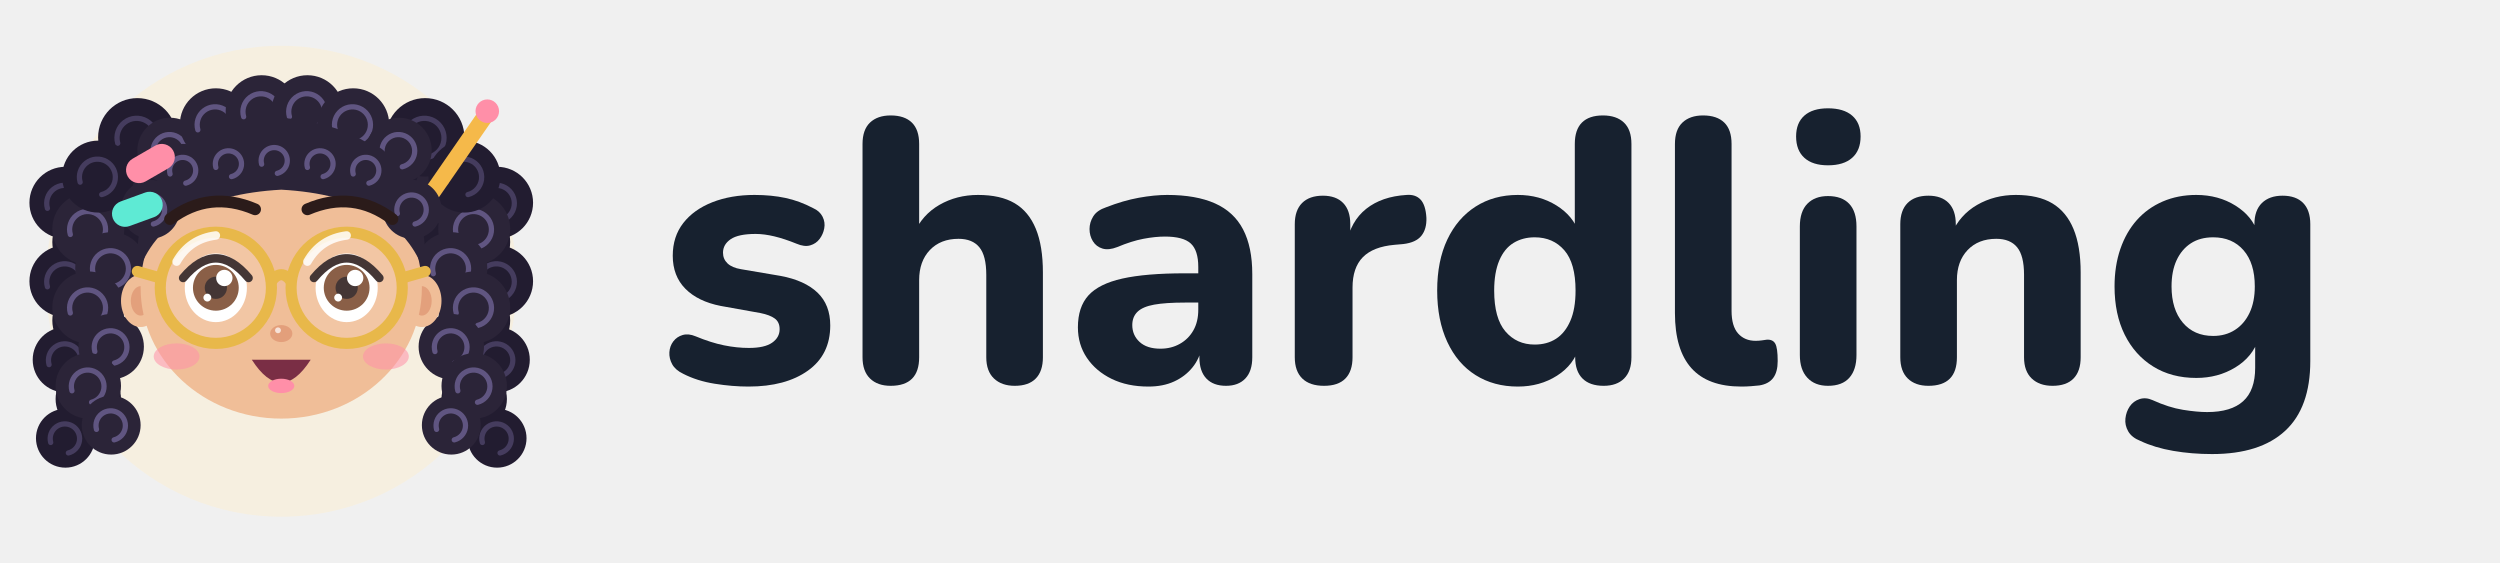
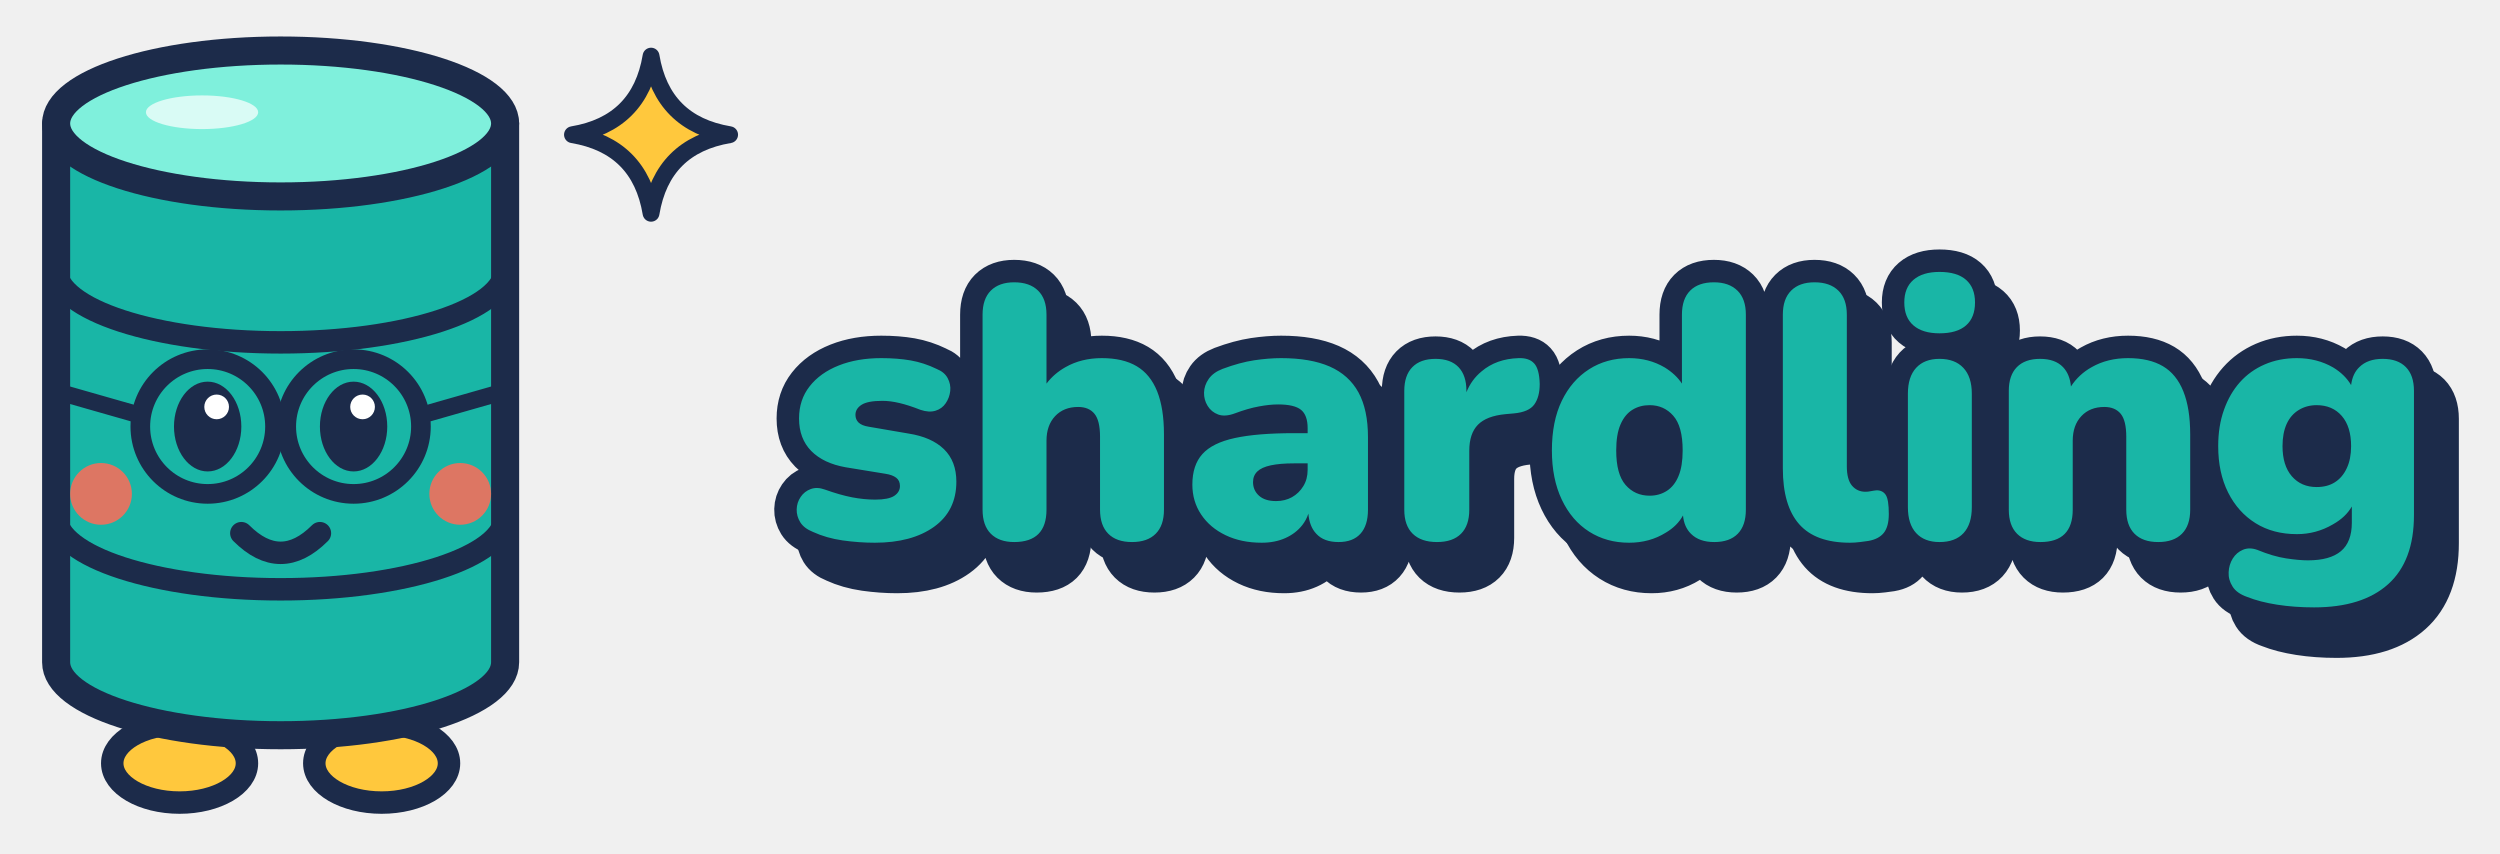
- <svg xmlns="http://www.w3.org/2000/svg" viewBox="0 0 320 72" role="img">
-   <style>:root{color:#17212f}@media(prefers-color-scheme:dark){:root{color:#eef3f8}}</style>
-   <svg x="0" y="0" width="72" height="72" viewBox="24 50 172 148">
-     <circle cx="110" cy="124" r="72" fill="#f6efe0" />
-     <ellipse cx="110" cy="108" rx="54" ry="38" fill="#221c30" />
-     <circle cx="44" cy="100" r="11" fill="#221c30" />
-     <path d="M38.5 101.7 A5.5 5.5 0 1 1 45.1 105.5" fill="none" stroke="#4b4266" stroke-width="1.6" stroke-linecap="round" opacity="0.85" />
-     <circle cx="51" cy="112" r="11" fill="#221c30" />
-     <path d="M45.5 113.7 A5.5 5.5 0 1 1 52.1 117.5" fill="none" stroke="#4b4266" stroke-width="1.6" stroke-linecap="round" opacity="0.85" />
-     <circle cx="44" cy="124" r="11" fill="#221c30" />
-     <path d="M38.5 125.7 A5.5 5.5 0 1 1 45.1 129.5" fill="none" stroke="#4b4266" stroke-width="1.6" stroke-linecap="round" opacity="0.85" />
-     <circle cx="51" cy="136" r="11" fill="#221c30" />
-     <path d="M45.5 137.7 A5.5 5.5 0 1 1 52.1 141.5" fill="none" stroke="#4b4266" stroke-width="1.6" stroke-linecap="round" opacity="0.85" />
-     <circle cx="44" cy="148" r="10" fill="#221c30" />
-     <path d="M39.0 149.5 A5.0 5.0 0 1 1 45.0 153.0" fill="none" stroke="#4b4266" stroke-width="1.6" stroke-linecap="round" opacity="0.85" />
-     <circle cx="51" cy="160" r="10" fill="#221c30" />
-     <path d="M46.0 161.5 A5.0 5.0 0 1 1 52.0 165.0" fill="none" stroke="#4b4266" stroke-width="1.6" stroke-linecap="round" opacity="0.85" />
-     <circle cx="44" cy="172" r="9" fill="#221c30" />
-     <path d="M39.5 173.3 A4.5 4.5 0 1 1 44.9 176.5" fill="none" stroke="#4b4266" stroke-width="1.6" stroke-linecap="round" opacity="0.85" />
-     <circle cx="58" cy="96" r="11" fill="#2b2438" />
-     <path d="M52.5 97.7 A5.5 5.5 0 1 1 59.1 101.5" fill="none" stroke="#6a5e8e" stroke-width="1.6" stroke-linecap="round" opacity="0.85" />
-     <circle cx="51" cy="108" r="11" fill="#2b2438" />
-     <path d="M45.5 109.7 A5.5 5.5 0 1 1 52.1 113.5" fill="none" stroke="#6a5e8e" stroke-width="1.6" stroke-linecap="round" opacity="0.85" />
-     <circle cx="58" cy="120" r="11" fill="#2b2438" />
-     <path d="M52.5 121.7 A5.5 5.5 0 1 1 59.1 125.5" fill="none" stroke="#6a5e8e" stroke-width="1.6" stroke-linecap="round" opacity="0.85" />
-     <circle cx="51" cy="132" r="11" fill="#2b2438" />
-     <path d="M45.5 133.7 A5.5 5.5 0 1 1 52.1 137.5" fill="none" stroke="#6a5e8e" stroke-width="1.6" stroke-linecap="round" opacity="0.85" />
-     <circle cx="58" cy="144" r="10" fill="#2b2438" />
-     <path d="M53.0 145.5 A5.0 5.0 0 1 1 59.0 149.0" fill="none" stroke="#6a5e8e" stroke-width="1.6" stroke-linecap="round" opacity="0.85" />
-     <circle cx="51" cy="156" r="10" fill="#2b2438" />
-     <path d="M46.0 157.5 A5.0 5.0 0 1 1 52.0 161.0" fill="none" stroke="#6a5e8e" stroke-width="1.6" stroke-linecap="round" opacity="0.85" />
-     <circle cx="58" cy="168" r="9" fill="#2b2438" />
-     <path d="M53.5 169.3 A4.5 4.5 0 1 1 58.9 172.5" fill="none" stroke="#6a5e8e" stroke-width="1.6" stroke-linecap="round" opacity="0.85" />
-     <circle cx="176" cy="100" r="11" fill="#221c30" />
-     <path d="M170.5 101.7 A5.5 5.5 0 1 1 177.1 105.5" fill="none" stroke="#4b4266" stroke-width="1.6" stroke-linecap="round" opacity="0.85" />
-     <circle cx="169" cy="112" r="11" fill="#221c30" />
-     <path d="M163.5 113.7 A5.5 5.5 0 1 1 170.1 117.5" fill="none" stroke="#4b4266" stroke-width="1.6" stroke-linecap="round" opacity="0.85" />
-     <circle cx="176" cy="124" r="11" fill="#221c30" />
-     <path d="M170.5 125.7 A5.5 5.5 0 1 1 177.1 129.5" fill="none" stroke="#4b4266" stroke-width="1.6" stroke-linecap="round" opacity="0.85" />
-     <circle cx="169" cy="136" r="11" fill="#221c30" />
-     <path d="M163.5 137.7 A5.5 5.5 0 1 1 170.1 141.5" fill="none" stroke="#4b4266" stroke-width="1.6" stroke-linecap="round" opacity="0.85" />
-     <circle cx="176" cy="148" r="10" fill="#221c30" />
-     <path d="M171.0 149.5 A5.0 5.0 0 1 1 177.0 153.0" fill="none" stroke="#4b4266" stroke-width="1.6" stroke-linecap="round" opacity="0.85" />
-     <circle cx="169" cy="160" r="10" fill="#221c30" />
-     <path d="M164.0 161.5 A5.0 5.0 0 1 1 170.0 165.0" fill="none" stroke="#4b4266" stroke-width="1.6" stroke-linecap="round" opacity="0.85" />
-     <circle cx="176" cy="172" r="9" fill="#221c30" />
-     <path d="M171.5 173.3 A4.5 4.5 0 1 1 176.9 176.5" fill="none" stroke="#4b4266" stroke-width="1.6" stroke-linecap="round" opacity="0.85" />
-     <circle cx="162" cy="96" r="11" fill="#2b2438" />
-     <path d="M156.5 97.7 A5.5 5.5 0 1 1 163.1 101.5" fill="none" stroke="#6a5e8e" stroke-width="1.6" stroke-linecap="round" opacity="0.85" />
-     <circle cx="169" cy="108" r="11" fill="#2b2438" />
-     <path d="M163.5 109.7 A5.5 5.5 0 1 1 170.1 113.5" fill="none" stroke="#6a5e8e" stroke-width="1.6" stroke-linecap="round" opacity="0.85" />
-     <circle cx="162" cy="120" r="11" fill="#2b2438" />
-     <path d="M156.5 121.7 A5.5 5.5 0 1 1 163.1 125.5" fill="none" stroke="#6a5e8e" stroke-width="1.6" stroke-linecap="round" opacity="0.85" />
-     <circle cx="169" cy="132" r="11" fill="#2b2438" />
-     <path d="M163.5 133.7 A5.5 5.5 0 1 1 170.1 137.5" fill="none" stroke="#6a5e8e" stroke-width="1.6" stroke-linecap="round" opacity="0.85" />
-     <circle cx="162" cy="144" r="10" fill="#2b2438" />
-     <path d="M157.0 145.5 A5.0 5.0 0 1 1 163.0 149.0" fill="none" stroke="#6a5e8e" stroke-width="1.6" stroke-linecap="round" opacity="0.85" />
-     <circle cx="169" cy="156" r="10" fill="#2b2438" />
-     <path d="M164.0 157.5 A5.0 5.0 0 1 1 170.0 161.0" fill="none" stroke="#6a5e8e" stroke-width="1.6" stroke-linecap="round" opacity="0.85" />
-     <circle cx="162" cy="168" r="9" fill="#2b2438" />
-     <path d="M157.5 169.3 A4.5 4.5 0 1 1 162.9 172.5" fill="none" stroke="#6a5e8e" stroke-width="1.6" stroke-linecap="round" opacity="0.85" />
-     <circle cx="66" cy="80" r="12" fill="#221c30" />
-     <path d="M60.0 81.8 A6.0 6.0 0 1 1 67.2 86.0" fill="none" stroke="#4b4266" stroke-width="1.6" stroke-linecap="round" opacity="0.85" />
-     <circle cx="154" cy="80" r="12" fill="#221c30" />
-     <path d="M148.0 81.8 A6.0 6.0 0 1 1 155.2 86.0" fill="none" stroke="#4b4266" stroke-width="1.6" stroke-linecap="round" opacity="0.85" />
-     <circle cx="54" cy="92" r="11" fill="#221c30" />
-     <path d="M48.5 93.7 A5.5 5.5 0 1 1 55.1 97.5" fill="none" stroke="#4b4266" stroke-width="1.6" stroke-linecap="round" opacity="0.85" />
-     <circle cx="166" cy="92" r="11" fill="#221c30" />
-     <path d="M160.5 93.7 A5.5 5.5 0 1 1 167.1 97.5" fill="none" stroke="#4b4266" stroke-width="1.6" stroke-linecap="round" opacity="0.85" />
-     <path d="M154 100 L172 74" stroke="#f5b94a" stroke-width="5" stroke-linecap="round" />
-     <circle cx="173" cy="72" r="3.6" fill="#ff8fa8" />
-     <ellipse cx="67" cy="130" rx="6" ry="8" fill="#f0be98" />
-     <ellipse cx="67" cy="130" rx="3" ry="4.5" fill="#e3a07c" />
-     <ellipse cx="153" cy="130" rx="6" ry="8" fill="#f0be98" />
-     <ellipse cx="153" cy="130" rx="3" ry="4.5" fill="#e3a07c" />
-     <ellipse cx="110" cy="126" rx="43" ry="40" fill="#f0be98" />
-     <circle cx="76" cy="84" r="10" fill="#2b2438" />
-     <path d="M71.0 85.5 A5.0 5.0 0 1 1 77.0 89.0" fill="none" stroke="#6a5e8e" stroke-width="1.6" stroke-linecap="round" opacity="0.85" />
-     <circle cx="90" cy="76" r="11" fill="#2b2438" />
-     <path d="M84.5 77.7 A5.5 5.5 0 1 1 91.1 81.5" fill="none" stroke="#6a5e8e" stroke-width="1.6" stroke-linecap="round" opacity="0.85" />
-     <circle cx="104" cy="72" r="11" fill="#2b2438" />
-     <path d="M98.5 73.7 A5.5 5.5 0 1 1 105.1 77.5" fill="none" stroke="#6a5e8e" stroke-width="1.6" stroke-linecap="round" opacity="0.85" />
-     <circle cx="118" cy="72" r="11" fill="#2b2438" />
-     <path d="M112.5 73.7 A5.5 5.5 0 1 1 119.1 77.5" fill="none" stroke="#6a5e8e" stroke-width="1.6" stroke-linecap="round" opacity="0.85" />
-     <circle cx="132" cy="76" r="11" fill="#2b2438" />
-     <path d="M126.5 77.7 A5.5 5.5 0 1 1 133.1 81.5" fill="none" stroke="#6a5e8e" stroke-width="1.6" stroke-linecap="round" opacity="0.85" />
-     <circle cx="146" cy="84" r="10" fill="#2b2438" />
-     <path d="M141.0 85.5 A5.0 5.0 0 1 1 147.0 89.0" fill="none" stroke="#6a5e8e" stroke-width="1.6" stroke-linecap="round" opacity="0.85" />
-     <path d="M66 122 Q64 78 110 74 Q156 78 154 122 Q146 98 110 96 Q74 98 66 122 Z" fill="#2b2438" />
-     <circle cx="80" cy="90" r="8" fill="#2b2438" />
-     <path d="M76.0 91.2 A4.0 4.0 0 1 1 80.8 94.0" fill="none" stroke="#6a5e8e" stroke-width="1.6" stroke-linecap="round" opacity="0.85" />
-     <circle cx="94" cy="88" r="8" fill="#2b2438" />
-     <path d="M90.0 89.2 A4.0 4.0 0 1 1 94.8 92.0" fill="none" stroke="#6a5e8e" stroke-width="1.6" stroke-linecap="round" opacity="0.85" />
-     <circle cx="108" cy="87" r="8" fill="#2b2438" />
-     <path d="M104.0 88.2 A4.0 4.0 0 1 1 108.8 91.0" fill="none" stroke="#6a5e8e" stroke-width="1.6" stroke-linecap="round" opacity="0.85" />
-     <circle cx="122" cy="88" r="8" fill="#2b2438" />
-     <path d="M118.0 89.2 A4.0 4.0 0 1 1 122.8 92.0" fill="none" stroke="#6a5e8e" stroke-width="1.6" stroke-linecap="round" opacity="0.85" />
-     <circle cx="136" cy="90" r="8" fill="#2b2438" />
-     <path d="M132.0 91.2 A4.0 4.0 0 1 1 136.8 94.0" fill="none" stroke="#6a5e8e" stroke-width="1.6" stroke-linecap="round" opacity="0.85" />
-     <circle cx="70" cy="102" r="9" fill="#2b2438" />
-     <path d="M65.5 103.3 A4.5 4.5 0 1 1 70.9 106.5" fill="none" stroke="#6a5e8e" stroke-width="1.6" stroke-linecap="round" opacity="0.85" />
-     <circle cx="150" cy="102" r="9" fill="#2b2438" />
-     <path d="M145.5 103.3 A4.5 4.5 0 1 1 150.9 106.5" fill="none" stroke="#6a5e8e" stroke-width="1.6" stroke-linecap="round" opacity="0.85" />
-     <rect x="62" y="84" width="16" height="8" rx="4" transform="rotate(-30 70 88)" fill="#ff8fa8" />
-     <rect x="58" y="98" width="16" height="8" rx="4" transform="rotate(-20 66 102)" fill="#5eead4" />
-     <path d="M76 105 Q88 96 102 102 M118 102 Q132 96 144 105" fill="none" stroke="#2b1b1a" stroke-width="3.6" stroke-linecap="round" />
-     <ellipse cx="110" cy="140" rx="3.4" ry="2.6" fill="#e39f7b" />
-     <circle cx="109" cy="139" r="0.9" fill="#fff" opacity="0.7" />
-     <ellipse cx="78" cy="147" rx="7" ry="4" fill="#ff8fa8" opacity="0.55" />
-     <ellipse cx="142" cy="147" rx="7" ry="4" fill="#ff8fa8" opacity="0.55" />
-     <g class="mm-eye">
-       <ellipse cx="90" cy="126" rx="9.5" ry="10.5" fill="#fff" />
-       <circle cx="90" cy="126" r="7" fill="#7a4a2e" />
-       <circle cx="90" cy="126" r="3.4" fill="#2b1b1a" />
-       <circle cx="92.6" cy="123" r="2.5" fill="#fff" />
-       <circle cx="87.4" cy="129" r="1.2" fill="#fff" />
-       <path d="M80 123 Q90 111 100 123" fill="none" stroke="#2b1b1a" stroke-width="2.6" stroke-linecap="round" />
-     </g>
-     <g class="mm-eye">
-       <ellipse cx="130" cy="126" rx="9.5" ry="10.5" fill="#fff" />
-       <circle cx="130" cy="126" r="7" fill="#7a4a2e" />
-       <circle cx="130" cy="126" r="3.4" fill="#2b1b1a" />
-       <circle cx="132.6" cy="123" r="2.5" fill="#fff" />
-       <circle cx="127.4" cy="129" r="1.2" fill="#fff" />
-       <path d="M120 123 Q130 111 140 123" fill="none" stroke="#2b1b1a" stroke-width="2.6" stroke-linecap="round" />
-     </g>
-     <circle cx="90" cy="126" r="17" fill="#fff" fill-opacity="0.12" stroke="#e8b84a" stroke-width="3.4" />
-     <circle cx="130" cy="126" r="17" fill="#fff" fill-opacity="0.12" stroke="#e8b84a" stroke-width="3.4" />
-     <path d="M107 124 Q110 120 113 124 M73 123 L66 121 M147 123 L154 121" fill="none" stroke="#e8b84a" stroke-width="3.4" stroke-linecap="round" />
-     <path d="M78 118 Q82 111 90 110 M118 118 Q122 111 130 110" fill="none" stroke="#fff" stroke-width="2.6" stroke-linecap="round" opacity="0.85" />
-     <path d="M101 148 Q110 162 119 148 Z" fill="#7a2e45" />
-     <ellipse cx="110" cy="156" rx="4" ry="2.2" fill="#ff8fa8" />
-   </svg>
-   <g fill="currentColor" transform="translate(84 49) scale(0.048 -0.048)">
-     <path transform="translate(0 0)" d="M246 -10Q203 -10 156 -2.5Q109 5 72 24Q51 34 42.5 49.5Q34 65 35 81.5Q36 98 45.5 110.5Q55 123 70.5 127.5Q86 132 105 124Q146 107 180.5 100Q215 93 247 93Q289 93 309 107Q329 121 329 143Q329 162 316 171.5Q303 181 278 186L172 205Q111 217 77.5 251Q44 285 44 339Q44 390 72 426Q100 462 149.5 481.5Q199 501 262 501Q307 501 344.5 493Q382 485 418 466Q436 458 443.5 443Q451 428 448 412Q445 396 435.5 383.5Q426 371 410.5 366.5Q395 362 374 371Q342 384 315 390.5Q288 397 265 397Q219 397 198.5 383Q178 369 178 347Q178 330 190 318.5Q202 307 226 303L332 285Q396 273 430 240.5Q464 208 464 153Q464 75 404.5 32.5Q345 -10 246 -10Z" />
-     <path transform="translate(492.072 0)" d="M133 -8Q98 -8 78 11.5Q58 31 58 68L58 637Q58 675 78 694Q98 713 133 713Q170 713 189.5 694Q209 675 209 637L209 398L195 398Q217 448 263 474.5Q309 501 366 501Q426 501 463.5 479Q501 457 520 411Q539 365 539 294L539 68Q539 31 520 11.5Q501 -8 464 -8Q429 -8 408.5 11.5Q388 31 388 68L388 288Q388 339 369.5 361.5Q351 384 314 384Q266 384 237.5 354Q209 324 209 274L209 68Q209 -8 133 -8Z" />
-     <path transform="translate(1087.409 0)" d="M225 -10Q169 -10 127 10.5Q85 31 61 66.5Q37 102 37 148Q37 202 65 233Q93 264 155.5 278Q218 292 322 292L375 292L375 214L323 214Q271 214 240.5 208.5Q210 203 196 189.5Q182 176 182 154Q182 127 201.5 109Q221 91 257 91Q286 91 309 104Q332 117 345 140Q358 163 358 195L358 309Q358 353 338 371.5Q318 390 269 390Q243 390 211.5 384Q180 378 142 362Q119 353 102.5 358Q86 363 77 377.5Q68 392 68 410Q68 428 78 444Q88 460 112 468Q158 486 199.5 493.5Q241 501 275 501Q352 501 402.5 478.5Q453 456 477.5 409Q502 362 502 290L502 68Q502 31 483.5 11.5Q465 -8 432 -8Q398 -8 379.5 11.5Q361 31 361 68L361 105L368 98Q362 65 342.5 41Q323 17 293.5 3.5Q264 -10 225 -10Z" />
-     <path transform="translate(1644.745 0)" d="M136 -8Q98 -8 78 11.5Q58 31 58 68L58 423Q58 460 77.5 479.5Q97 499 133 499Q168 499 187 479.5Q206 460 206 423L206 371L196 371Q207 431 248.5 464Q290 497 356 501Q380 503 393.5 488.5Q407 474 409 440Q410 410 395.5 392Q381 374 347 370L324 368Q267 363 239.5 335Q212 307 212 254L212 68Q212 31 193 11.5Q174 -8 136 -8Z" />
-     <path transform="translate(2048.479 0)" d="M249 -10Q185 -10 136.5 20.5Q88 51 61 109Q34 167 34 246Q34 325 61 382Q88 439 136.5 470Q185 501 249 501Q307 501 352 473Q397 445 412 400L401 400L401 637Q401 675 420 694Q439 713 476 713Q512 713 532 694Q552 675 552 637L552 68Q552 31 532.5 11.5Q513 -8 478 -8Q441 -8 421.5 11.5Q402 31 402 68L402 136L413 97Q399 48 353.5 19Q308 -10 249 -10ZM294 102Q327 102 351 117.5Q375 133 389 165Q403 197 403 246Q403 319 373 353.5Q343 388 294 388Q262 388 237.5 373Q213 358 199.5 326Q186 294 186 246Q186 172 216 137Q246 102 294 102Z" />
-     <path transform="translate(2658.502 0)" d="M235 -10Q146 -10 102 39Q58 88 58 186L58 637Q58 675 78 694Q98 713 133 713Q170 713 189.5 694Q209 675 209 637L209 192Q209 151 226.5 131.5Q244 112 273 112Q281 112 288.5 113Q296 114 303 115Q319 116 325.5 104.5Q332 93 332 58Q332 29 320 13Q308 -3 283 -7Q274 -8 261 -9Q248 -10 235 -10Z" />
-     <path transform="translate(2991.598 0)" d="M133 -8Q98 -8 78 13.5Q58 35 58 74L58 417Q58 457 78 477.5Q98 498 133 498Q170 498 189.5 477.5Q209 457 209 417L209 74Q209 35 190 13.5Q171 -8 133 -8ZM133 580Q92 580 70 600Q48 620 48 657Q48 693 70 712.5Q92 732 133 732Q175 732 197.5 712.5Q220 693 220 657Q220 620 197.5 600Q175 580 133 580Z" />
-     <path transform="translate(3259.44 0)" d="M133 -8Q98 -8 78 11.5Q58 31 58 68L58 423Q58 460 77.5 479.5Q97 499 133 499Q168 499 187 479.5Q206 460 206 423L206 366L195 398Q217 448 263 474.5Q309 501 366 501Q426 501 463.5 478.5Q501 456 520 410Q539 364 539 294L539 68Q539 31 520 11.5Q501 -8 464 -8Q429 -8 408.5 11.5Q388 31 388 68L388 288Q388 339 369.5 361.5Q351 384 314 384Q266 384 237.5 354Q209 324 209 274L209 68Q209 -8 133 -8Z" />
-     <path transform="translate(3854.777 0)" d="M294 -190Q240 -190 190.5 -181.5Q141 -173 103 -155Q80 -146 70.5 -129.5Q61 -113 63 -95Q65 -77 74.5 -63Q84 -49 100.5 -43.5Q117 -38 135 -46Q179 -66 216.5 -72Q254 -78 281 -78Q345 -78 377 -49Q409 -20 409 40L409 117L418 117Q402 69 356 41Q310 13 252 13Q186 13 137 43.5Q88 74 61 128.5Q34 183 34 257Q34 312 49.5 357Q65 402 93.5 434Q122 466 162.5 483.5Q203 501 252 501Q311 501 356.5 472.5Q402 444 416 399L407 365L407 423Q407 460 427 479.5Q447 499 482 499Q518 499 537 479.5Q556 460 556 423L556 58Q556 -66 489 -128Q422 -190 294 -190ZM297 125Q330 125 355 141Q380 157 394 186.5Q408 216 408 257Q408 319 378 353.5Q348 388 297 388Q262 388 237.5 372Q213 356 199.5 327Q186 298 186 257Q186 196 216 160.5Q246 125 297 125Z" />
-   </g>
+ <svg xmlns="http://www.w3.org/2000/svg" viewBox="90 40 445.44 152" role="img">
+   <ellipse cx="122" cy="176" rx="12" ry="7" fill="#ffc83d" stroke="#1c2b4a" stroke-width="4" />
+   <ellipse cx="158" cy="176" rx="12" ry="7" fill="#ffc83d" stroke="#1c2b4a" stroke-width="4" />
+   <path d="M100 62 L100 158 A40 13 0 0 0 180 158 L180 62 Z" fill="#19b6a6" />
+   <path d="M100 62 L100 158 A40 13 0 0 0 180 158 L180 62" fill="none" stroke="#1c2b4a" stroke-width="5" stroke-linejoin="round" stroke-linecap="round" />
+   <path d="M100 88 A40 13 0 0 0 180 88" fill="none" stroke="#1c2b4a" stroke-width="4" />
+   <path d="M100 132 A40 13 0 0 0 180 132" fill="none" stroke="#1c2b4a" stroke-width="4" />
+   <ellipse cx="140" cy="62" rx="40" ry="13" fill="#7ff0dc" stroke="#1c2b4a" stroke-width="5" />
+   <ellipse cx="126" cy="60" rx="10" ry="3" fill="#ffffff" opacity="0.7" />
+   <ellipse cx="127" cy="116" rx="6" ry="8" fill="#1c2b4a" />
+   <ellipse cx="153" cy="116" rx="6" ry="8" fill="#1c2b4a" />
+   <circle cx="128.6" cy="112.5" r="2.2" fill="#ffffff" />
+   <circle cx="154.6" cy="112.5" r="2.2" fill="#ffffff" />
+   <circle cx="108" cy="128" r="5.5" fill="#ff6b57" opacity="0.85" />
+   <circle cx="172" cy="128" r="5.5" fill="#ff6b57" opacity="0.85" />
+   <path d="M133 135 Q140 142 147 135" fill="none" stroke="#1c2b4a" stroke-width="4" stroke-linecap="round" />
+   <circle cx="127" cy="116" r="12" fill="none" stroke="#1c2b4a" stroke-width="3.5" />
+   <circle cx="153" cy="116" r="12" fill="none" stroke="#1c2b4a" stroke-width="3.5" />
+   <path d="M115 114 L101 110" fill="none" stroke="#1c2b4a" stroke-width="3" stroke-linecap="round" />
+   <path d="M165 114 L179 110" fill="none" stroke="#1c2b4a" stroke-width="3" stroke-linecap="round" />
+   <path d="M206 50 Q208 62 220 64 Q208 66 206 78 Q204 66 192 64 Q204 62 206 50 Z" fill="#ffc83d" stroke="#1c2b4a" stroke-width="3" stroke-linejoin="round" />
+   <path d="M249.87 141.7Q247.06 141.7 244.14 141.29Q241.23 140.87 238.86 139.78Q237.26 139.14 236.59 138.06Q235.92 136.97 235.95 135.75Q235.98 134.54 236.66 133.54Q237.33 132.55 238.45 132.14Q239.57 131.72 240.98 132.23Q243.66 133.19 245.81 133.61Q247.95 134.02 249.94 134.02Q252.3 134.02 253.33 133.35Q254.35 132.68 254.35 131.59Q254.35 130.63 253.68 130.12Q253.01 129.61 251.79 129.42L244.69 128.26Q240.72 127.56 238.54 125.35Q236.37 123.14 236.37 119.56Q236.37 116.23 238.26 113.83Q240.14 111.43 243.44 110.12Q246.74 108.81 251.02 108.81Q253.9 108.81 256.27 109.22Q258.64 109.64 260.88 110.73Q262.29 111.3 262.86 112.39Q263.44 113.48 263.31 114.66Q263.18 115.85 262.51 116.84Q261.84 117.83 260.69 118.18Q259.54 118.54 258 118.02Q255.89 117.19 254.26 116.81Q252.62 116.42 251.22 116.42Q248.59 116.42 247.5 117.13Q246.42 117.83 246.42 118.92Q246.42 119.75 246.99 120.3Q247.57 120.84 248.78 121.03L255.89 122.25Q259.98 122.89 262.19 125.03Q264.4 127.18 264.4 130.82Q264.4 136.01 260.43 138.86Q256.46 141.7 249.87 141.7Z M274.7 141.58Q272.02 141.58 270.54 140.1Q269.07 138.63 269.07 135.82V101.06Q269.07 98.25 270.54 96.78Q272.02 95.3 274.7 95.3Q277.46 95.3 278.96 96.78Q280.46 98.25 280.46 101.06V113.35Q281.81 111.56 283.86 110.41Q286.67 108.81 290.32 108.81Q294.1 108.81 296.53 110.25Q298.96 111.69 300.18 114.73Q301.39 117.77 301.39 122.38V135.82Q301.39 138.63 299.92 140.1Q298.45 141.58 295.7 141.58Q292.94 141.58 291.47 140.1Q290 138.63 290 135.82V122.82Q290 119.94 289.01 118.73Q288.02 117.51 286.1 117.51Q283.54 117.51 282 119.14Q280.46 120.78 280.46 123.53V135.82Q280.46 141.58 274.7 141.58Z M318.8 141.7Q315.15 141.7 312.37 140.36Q309.58 139.02 308.02 136.68Q306.45 134.34 306.45 131.34Q306.45 127.88 308.24 125.9Q310.03 123.91 314 123.05Q317.97 122.18 324.56 122.18H326.99V121.29Q326.99 118.98 325.81 118.02Q324.62 117.06 321.74 117.06Q320.21 117.06 318.29 117.42Q316.37 117.77 314 118.66Q312.27 119.3 311.06 118.86Q309.84 118.41 309.17 117.32Q308.5 116.23 308.53 114.95Q308.56 113.67 309.36 112.52Q310.16 111.37 311.82 110.73Q314.9 109.58 317.49 109.19Q320.08 108.81 322.26 108.81Q327.5 108.81 330.93 110.31Q334.35 111.82 336.05 114.92Q337.74 118.02 337.74 122.89V135.82Q337.74 138.63 336.4 140.1Q335.06 141.58 332.5 141.58Q329.87 141.58 328.53 140.1Q327.31 138.82 327.12 136.52Q326.74 137.67 326.03 138.57Q324.88 140.04 323.02 140.87Q321.17 141.7 318.8 141.7ZM326.99 127.56H324.56Q322.06 127.56 320.43 127.91Q318.8 128.26 318.03 129Q317.26 129.74 317.26 130.89Q317.26 132.36 318.32 133.32Q319.38 134.28 321.36 134.28Q322.96 134.28 324.21 133.58Q325.46 132.87 326.22 131.62Q326.99 130.38 326.99 128.71Z M350.03 141.58Q347.22 141.58 345.71 140.1Q344.21 138.63 344.21 135.82V114.63Q344.21 111.88 345.65 110.41Q347.09 108.94 349.78 108.94Q352.46 108.94 353.87 110.41Q355.28 111.88 355.28 114.63V114.89Q356.18 112.65 357.97 111.18Q360.59 108.94 364.56 108.81Q366.42 108.74 367.34 109.74Q368.27 110.73 368.34 113.42Q368.34 115.72 367.38 117.06Q366.42 118.41 363.73 118.66L362.26 118.79Q358.86 119.11 357.33 120.68Q355.79 122.25 355.79 125.32V135.82Q355.79 138.63 354.32 140.1Q352.85 141.58 350.03 141.58Z M384.27 141.7Q380.24 141.7 377.14 139.72Q374.03 137.74 372.27 134.02Q370.51 130.31 370.51 125.26Q370.51 120.07 372.27 116.42Q374.03 112.78 377.14 110.79Q380.24 108.81 384.27 108.81Q387.79 108.81 390.61 110.47Q392.59 111.69 393.68 113.35V101.06Q393.68 98.25 395.15 96.78Q396.62 95.3 399.38 95.3Q402.06 95.3 403.57 96.78Q405.07 98.25 405.07 101.06V135.82Q405.07 138.63 403.63 140.1Q402.19 141.58 399.44 141.58Q396.75 141.58 395.28 140.1Q394.06 138.89 393.87 136.84Q392.85 138.7 390.8 139.91Q387.92 141.7 384.27 141.7ZM387.92 133.32Q389.65 133.32 390.99 132.46Q392.34 131.59 393.07 129.83Q393.81 128.07 393.81 125.26Q393.81 120.97 392.14 119.08Q390.48 117.19 387.92 117.19Q386.19 117.19 384.85 118.02Q383.5 118.86 382.74 120.62Q381.97 122.38 381.97 125.26Q381.97 129.48 383.63 131.4Q385.3 133.32 387.92 133.32Z M423.63 141.7Q417.49 141.7 414.58 138.41Q411.66 135.11 411.66 128.46V101.06Q411.66 98.25 413.14 96.78Q414.61 95.3 417.3 95.3Q420.05 95.3 421.55 96.78Q423.06 98.25 423.06 101.06V128.07Q423.06 130.44 423.98 131.53Q424.91 132.62 426.38 132.62Q426.83 132.62 427.31 132.52Q427.79 132.42 428.37 132.36Q429.46 132.36 430 133.19Q430.54 134.02 430.54 136.58Q430.54 138.82 429.65 139.94Q428.75 141.06 426.9 141.38Q426.38 141.45 425.42 141.58Q424.46 141.7 423.63 141.7Z M439.57 141.58Q436.88 141.58 435.41 139.98Q433.94 138.38 433.94 135.37V115.14Q433.94 112.14 435.41 110.54Q436.88 108.94 439.57 108.94Q442.32 108.94 443.82 110.54Q445.33 112.14 445.33 115.14V135.37Q445.33 138.38 443.86 139.98Q442.38 141.58 439.57 141.58ZM439.57 104.39Q436.56 104.39 434.93 102.98Q433.3 101.58 433.3 98.89Q433.3 96.26 434.93 94.86Q436.56 93.45 439.57 93.45Q442.7 93.45 444.3 94.86Q445.9 96.26 445.9 98.89Q445.9 101.58 444.3 102.98Q442.7 104.39 439.57 104.39Z M457.55 141.58Q454.86 141.58 453.39 140.1Q451.92 138.63 451.92 135.82V114.63Q451.92 111.88 453.36 110.41Q454.8 108.94 457.49 108.94Q460.18 108.94 461.58 110.41Q462.8 111.69 462.99 113.86Q464.4 111.69 466.7 110.41Q469.52 108.81 473.17 108.81Q476.94 108.81 479.38 110.25Q481.81 111.69 483.02 114.73Q484.24 117.77 484.24 122.38V135.82Q484.24 138.63 482.77 140.1Q481.3 141.58 478.54 141.58Q475.79 141.58 474.32 140.1Q472.85 138.63 472.85 135.82V122.82Q472.85 119.94 471.86 118.73Q470.86 117.51 468.94 117.51Q466.38 117.51 464.85 119.14Q463.31 120.78 463.31 123.53V135.82Q463.31 141.58 457.55 141.58Z M506.32 153.22Q502.8 153.22 499.73 152.74Q496.66 152.26 494.42 151.37Q492.56 150.73 491.79 149.51Q491.02 148.3 491.09 146.95Q491.15 145.61 491.82 144.52Q492.5 143.43 493.65 142.95Q494.8 142.47 496.21 142.98Q499.02 144.14 501.33 144.49Q503.63 144.84 505.23 144.84Q509.14 144.84 511.09 143.21Q513.04 141.58 513.04 138.12V135.24Q511.95 137.16 509.65 138.44Q506.7 140.17 503.25 140.17Q499.02 140.17 495.89 138.22Q492.75 136.26 490.99 132.74Q489.23 129.22 489.23 124.49Q489.23 120.9 490.26 118.02Q491.28 115.14 493.1 113.1Q494.93 111.05 497.52 109.93Q500.11 108.81 503.25 108.81Q506.83 108.81 509.71 110.47Q511.82 111.75 512.91 113.61Q513.17 111.56 514.38 110.41Q515.86 108.94 518.54 108.94Q521.23 108.94 522.67 110.41Q524.11 111.88 524.11 114.63V136.78Q524.11 144.97 519.5 149.1Q514.9 153.22 506.32 153.22ZM506.77 131.78Q508.69 131.78 510.03 130.92Q511.38 130.06 512.14 128.42Q512.91 126.79 512.91 124.49Q512.91 121.03 511.25 119.11Q509.58 117.19 506.77 117.19Q504.98 117.19 503.57 118.06Q502.16 118.92 501.42 120.55Q500.69 122.18 500.69 124.49Q500.69 127.94 502.35 129.86Q504.02 131.78 506.77 131.78Z" fill="#1c2b4a" stroke="#1c2b4a" stroke-width="8" stroke-linejoin="round" />
+   <path d="M245.87 136.7Q243.06 136.7 240.14 136.29Q237.23 135.87 234.86 134.78Q233.26 134.14 232.59 133.06Q231.92 131.97 231.95 130.75Q231.98 129.54 232.66 128.54Q233.33 127.55 234.45 127.14Q235.57 126.72 236.98 127.23Q239.66 128.19 241.81 128.61Q243.95 129.02 245.94 129.02Q248.3 129.02 249.33 128.35Q250.35 127.68 250.35 126.59Q250.35 125.63 249.68 125.12Q249.01 124.61 247.79 124.42L240.69 123.26Q236.72 122.56 234.54 120.35Q232.37 118.14 232.37 114.56Q232.37 111.23 234.26 108.83Q236.14 106.43 239.44 105.12Q242.74 103.81 247.02 103.81Q249.9 103.81 252.27 104.22Q254.64 104.64 256.88 105.73Q258.29 106.3 258.86 107.39Q259.44 108.48 259.31 109.66Q259.18 110.85 258.51 111.84Q257.84 112.83 256.69 113.18Q255.54 113.54 254 113.02Q251.89 112.19 250.26 111.81Q248.62 111.42 247.22 111.42Q244.59 111.42 243.5 112.13Q242.42 112.83 242.42 113.92Q242.42 114.75 242.99 115.3Q243.57 115.84 244.78 116.03L251.89 117.25Q255.98 117.89 258.19 120.03Q260.4 122.18 260.4 125.82Q260.4 131.01 256.43 133.86Q252.46 136.7 245.87 136.7Z M270.7 136.58Q268.02 136.58 266.54 135.1Q265.07 133.63 265.07 130.82V96.06Q265.07 93.25 266.54 91.78Q268.02 90.3 270.7 90.3Q273.46 90.3 274.96 91.78Q276.46 93.25 276.46 96.06V108.35Q277.81 106.56 279.86 105.41Q282.67 103.81 286.32 103.81Q290.1 103.81 292.53 105.25Q294.96 106.69 296.18 109.73Q297.39 112.77 297.39 117.38V130.82Q297.39 133.63 295.92 135.1Q294.45 136.58 291.7 136.58Q288.94 136.58 287.47 135.1Q286 133.63 286 130.82V117.82Q286 114.94 285.01 113.73Q284.02 112.51 282.1 112.51Q279.54 112.51 278 114.14Q276.46 115.78 276.46 118.53V130.82Q276.46 136.58 270.7 136.58Z M314.8 136.7Q311.15 136.7 308.37 135.36Q305.58 134.02 304.02 131.68Q302.45 129.34 302.45 126.34Q302.45 122.88 304.24 120.9Q306.03 118.91 310 118.05Q313.97 117.18 320.56 117.18H322.99V116.29Q322.99 113.98 321.81 113.02Q320.62 112.06 317.74 112.06Q316.21 112.06 314.29 112.42Q312.37 112.77 310 113.66Q308.27 114.3 307.06 113.86Q305.84 113.41 305.17 112.32Q304.5 111.23 304.53 109.95Q304.56 108.67 305.36 107.52Q306.16 106.37 307.82 105.73Q310.9 104.58 313.49 104.19Q316.08 103.81 318.26 103.81Q323.5 103.81 326.93 105.31Q330.35 106.82 332.05 109.92Q333.74 113.02 333.74 117.89V130.82Q333.74 133.63 332.4 135.1Q331.06 136.58 328.5 136.58Q325.87 136.58 324.53 135.1Q323.31 133.82 323.12 131.52Q322.74 132.67 322.03 133.57Q320.88 135.04 319.02 135.87Q317.17 136.7 314.8 136.7ZM322.99 122.56H320.56Q318.06 122.56 316.43 122.91Q314.8 123.26 314.03 124Q313.26 124.74 313.26 125.89Q313.26 127.36 314.32 128.32Q315.38 129.28 317.36 129.28Q318.96 129.28 320.21 128.58Q321.46 127.87 322.22 126.62Q322.99 125.38 322.99 123.71Z M346.03 136.58Q343.22 136.58 341.71 135.1Q340.21 133.63 340.21 130.82V109.63Q340.21 106.88 341.65 105.41Q343.09 103.94 345.78 103.94Q348.46 103.94 349.87 105.41Q351.28 106.88 351.28 109.63V109.89Q352.18 107.65 353.97 106.18Q356.59 103.94 360.56 103.81Q362.42 103.74 363.34 104.74Q364.27 105.73 364.34 108.42Q364.34 110.72 363.38 112.06Q362.42 113.41 359.73 113.66L358.26 113.79Q354.86 114.11 353.33 115.68Q351.79 117.25 351.79 120.32V130.82Q351.79 133.63 350.32 135.1Q348.85 136.58 346.03 136.58Z M380.27 136.7Q376.24 136.7 373.14 134.72Q370.03 132.74 368.27 129.02Q366.51 125.31 366.51 120.26Q366.51 115.07 368.27 111.42Q370.03 107.78 373.14 105.79Q376.24 103.81 380.27 103.81Q383.79 103.81 386.61 105.47Q388.59 106.69 389.68 108.35V96.06Q389.68 93.25 391.15 91.78Q392.62 90.3 395.38 90.3Q398.06 90.3 399.57 91.78Q401.07 93.25 401.07 96.06V130.82Q401.07 133.63 399.63 135.1Q398.19 136.58 395.44 136.58Q392.75 136.58 391.28 135.1Q390.06 133.89 389.87 131.84Q388.85 133.7 386.8 134.91Q383.92 136.7 380.27 136.7ZM383.92 128.32Q385.65 128.32 386.99 127.46Q388.34 126.59 389.07 124.83Q389.81 123.07 389.81 120.26Q389.81 115.97 388.14 114.08Q386.48 112.19 383.92 112.19Q382.19 112.19 380.85 113.02Q379.5 113.86 378.74 115.62Q377.97 117.38 377.97 120.26Q377.97 124.48 379.63 126.4Q381.3 128.32 383.92 128.32Z M419.63 136.7Q413.49 136.7 410.58 133.41Q407.66 130.11 407.66 123.46V96.06Q407.66 93.25 409.14 91.78Q410.61 90.3 413.3 90.3Q416.05 90.3 417.55 91.78Q419.06 93.25 419.06 96.06V123.07Q419.06 125.44 419.98 126.53Q420.91 127.62 422.38 127.62Q422.83 127.62 423.31 127.52Q423.79 127.42 424.37 127.36Q425.46 127.36 426 128.19Q426.54 129.02 426.54 131.58Q426.54 133.82 425.65 134.94Q424.75 136.06 422.9 136.38Q422.38 136.45 421.42 136.58Q420.46 136.7 419.63 136.7Z M435.57 136.58Q432.88 136.58 431.41 134.98Q429.94 133.38 429.94 130.37V110.14Q429.94 107.14 431.41 105.54Q432.88 103.94 435.57 103.94Q438.32 103.94 439.82 105.54Q441.33 107.14 441.33 110.14V130.37Q441.33 133.38 439.86 134.98Q438.38 136.58 435.57 136.58ZM435.57 99.39Q432.56 99.39 430.93 97.98Q429.3 96.58 429.3 93.89Q429.3 91.26 430.93 89.86Q432.56 88.45 435.57 88.45Q438.7 88.45 440.3 89.86Q441.9 91.26 441.9 93.89Q441.9 96.58 440.3 97.98Q438.7 99.39 435.57 99.39Z M453.55 136.58Q450.86 136.58 449.39 135.1Q447.92 133.63 447.92 130.82V109.63Q447.92 106.88 449.36 105.41Q450.8 103.94 453.49 103.94Q456.18 103.94 457.58 105.41Q458.8 106.69 458.99 108.86Q460.4 106.69 462.7 105.41Q465.52 103.81 469.17 103.81Q472.94 103.81 475.38 105.25Q477.81 106.69 479.02 109.73Q480.24 112.77 480.24 117.38V130.82Q480.24 133.63 478.77 135.1Q477.3 136.58 474.54 136.58Q471.79 136.58 470.32 135.1Q468.85 133.63 468.85 130.82V117.82Q468.85 114.94 467.86 113.73Q466.86 112.51 464.94 112.51Q462.38 112.51 460.85 114.14Q459.31 115.78 459.31 118.53V130.82Q459.31 136.58 453.55 136.58Z M502.32 148.22Q498.8 148.22 495.73 147.74Q492.66 147.26 490.42 146.37Q488.56 145.73 487.79 144.51Q487.02 143.3 487.09 141.95Q487.15 140.61 487.82 139.52Q488.5 138.43 489.65 137.95Q490.8 137.47 492.21 137.98Q495.02 139.14 497.33 139.49Q499.63 139.84 501.23 139.84Q505.14 139.84 507.09 138.21Q509.04 136.58 509.04 133.12V130.24Q507.95 132.16 505.65 133.44Q502.7 135.17 499.25 135.17Q495.02 135.17 491.89 133.22Q488.75 131.26 486.99 127.74Q485.23 124.22 485.23 119.49Q485.23 115.9 486.26 113.02Q487.28 110.14 489.1 108.1Q490.93 106.05 493.52 104.93Q496.11 103.81 499.25 103.81Q502.83 103.81 505.71 105.47Q507.82 106.75 508.91 108.61Q509.17 106.56 510.38 105.41Q511.86 103.94 514.54 103.94Q517.23 103.94 518.67 105.41Q520.11 106.88 520.11 109.63V131.78Q520.11 139.97 515.5 144.1Q510.9 148.22 502.32 148.22ZM502.77 126.78Q504.69 126.78 506.03 125.92Q507.38 125.06 508.14 123.42Q508.91 121.79 508.91 119.49Q508.91 116.03 507.25 114.11Q505.58 112.19 502.77 112.19Q500.98 112.19 499.57 113.06Q498.16 113.92 497.42 115.55Q496.69 117.18 496.69 119.49Q496.69 122.94 498.35 124.86Q500.02 126.78 502.77 126.78Z" fill="#19b6a6" stroke="#1c2b4a" stroke-width="8" stroke-linejoin="round" paint-order="stroke fill" />
</svg>
